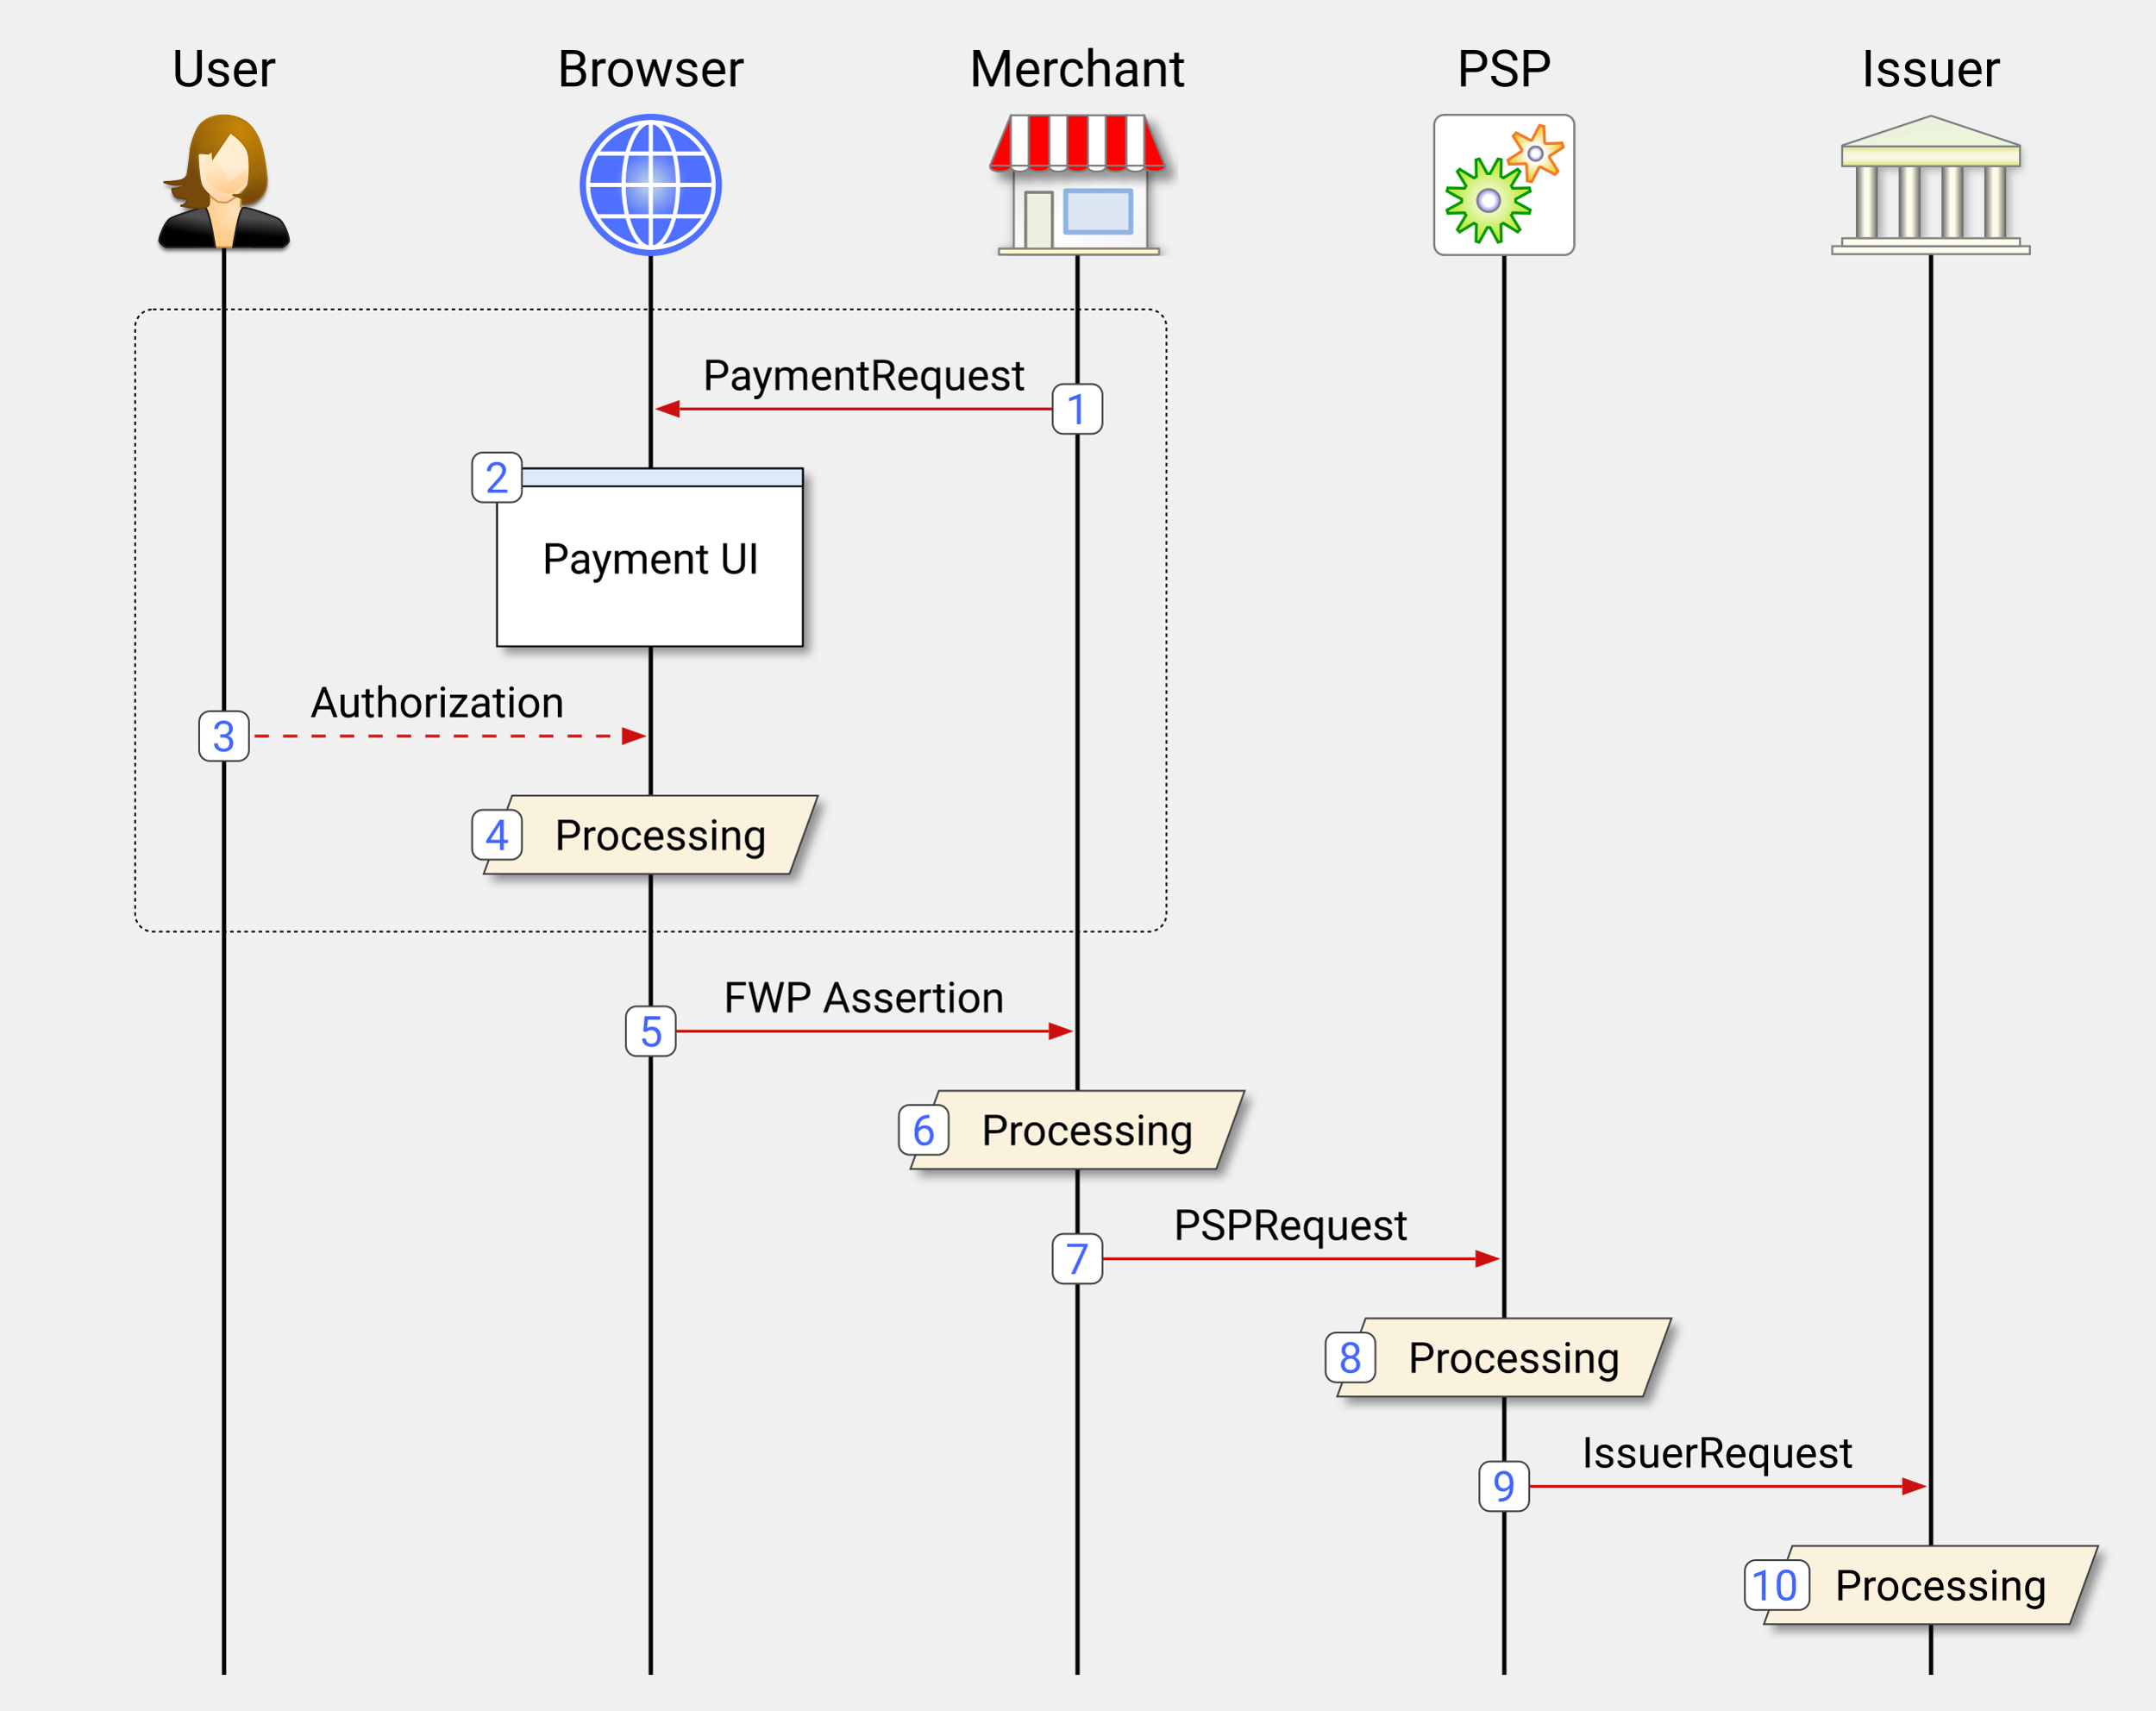
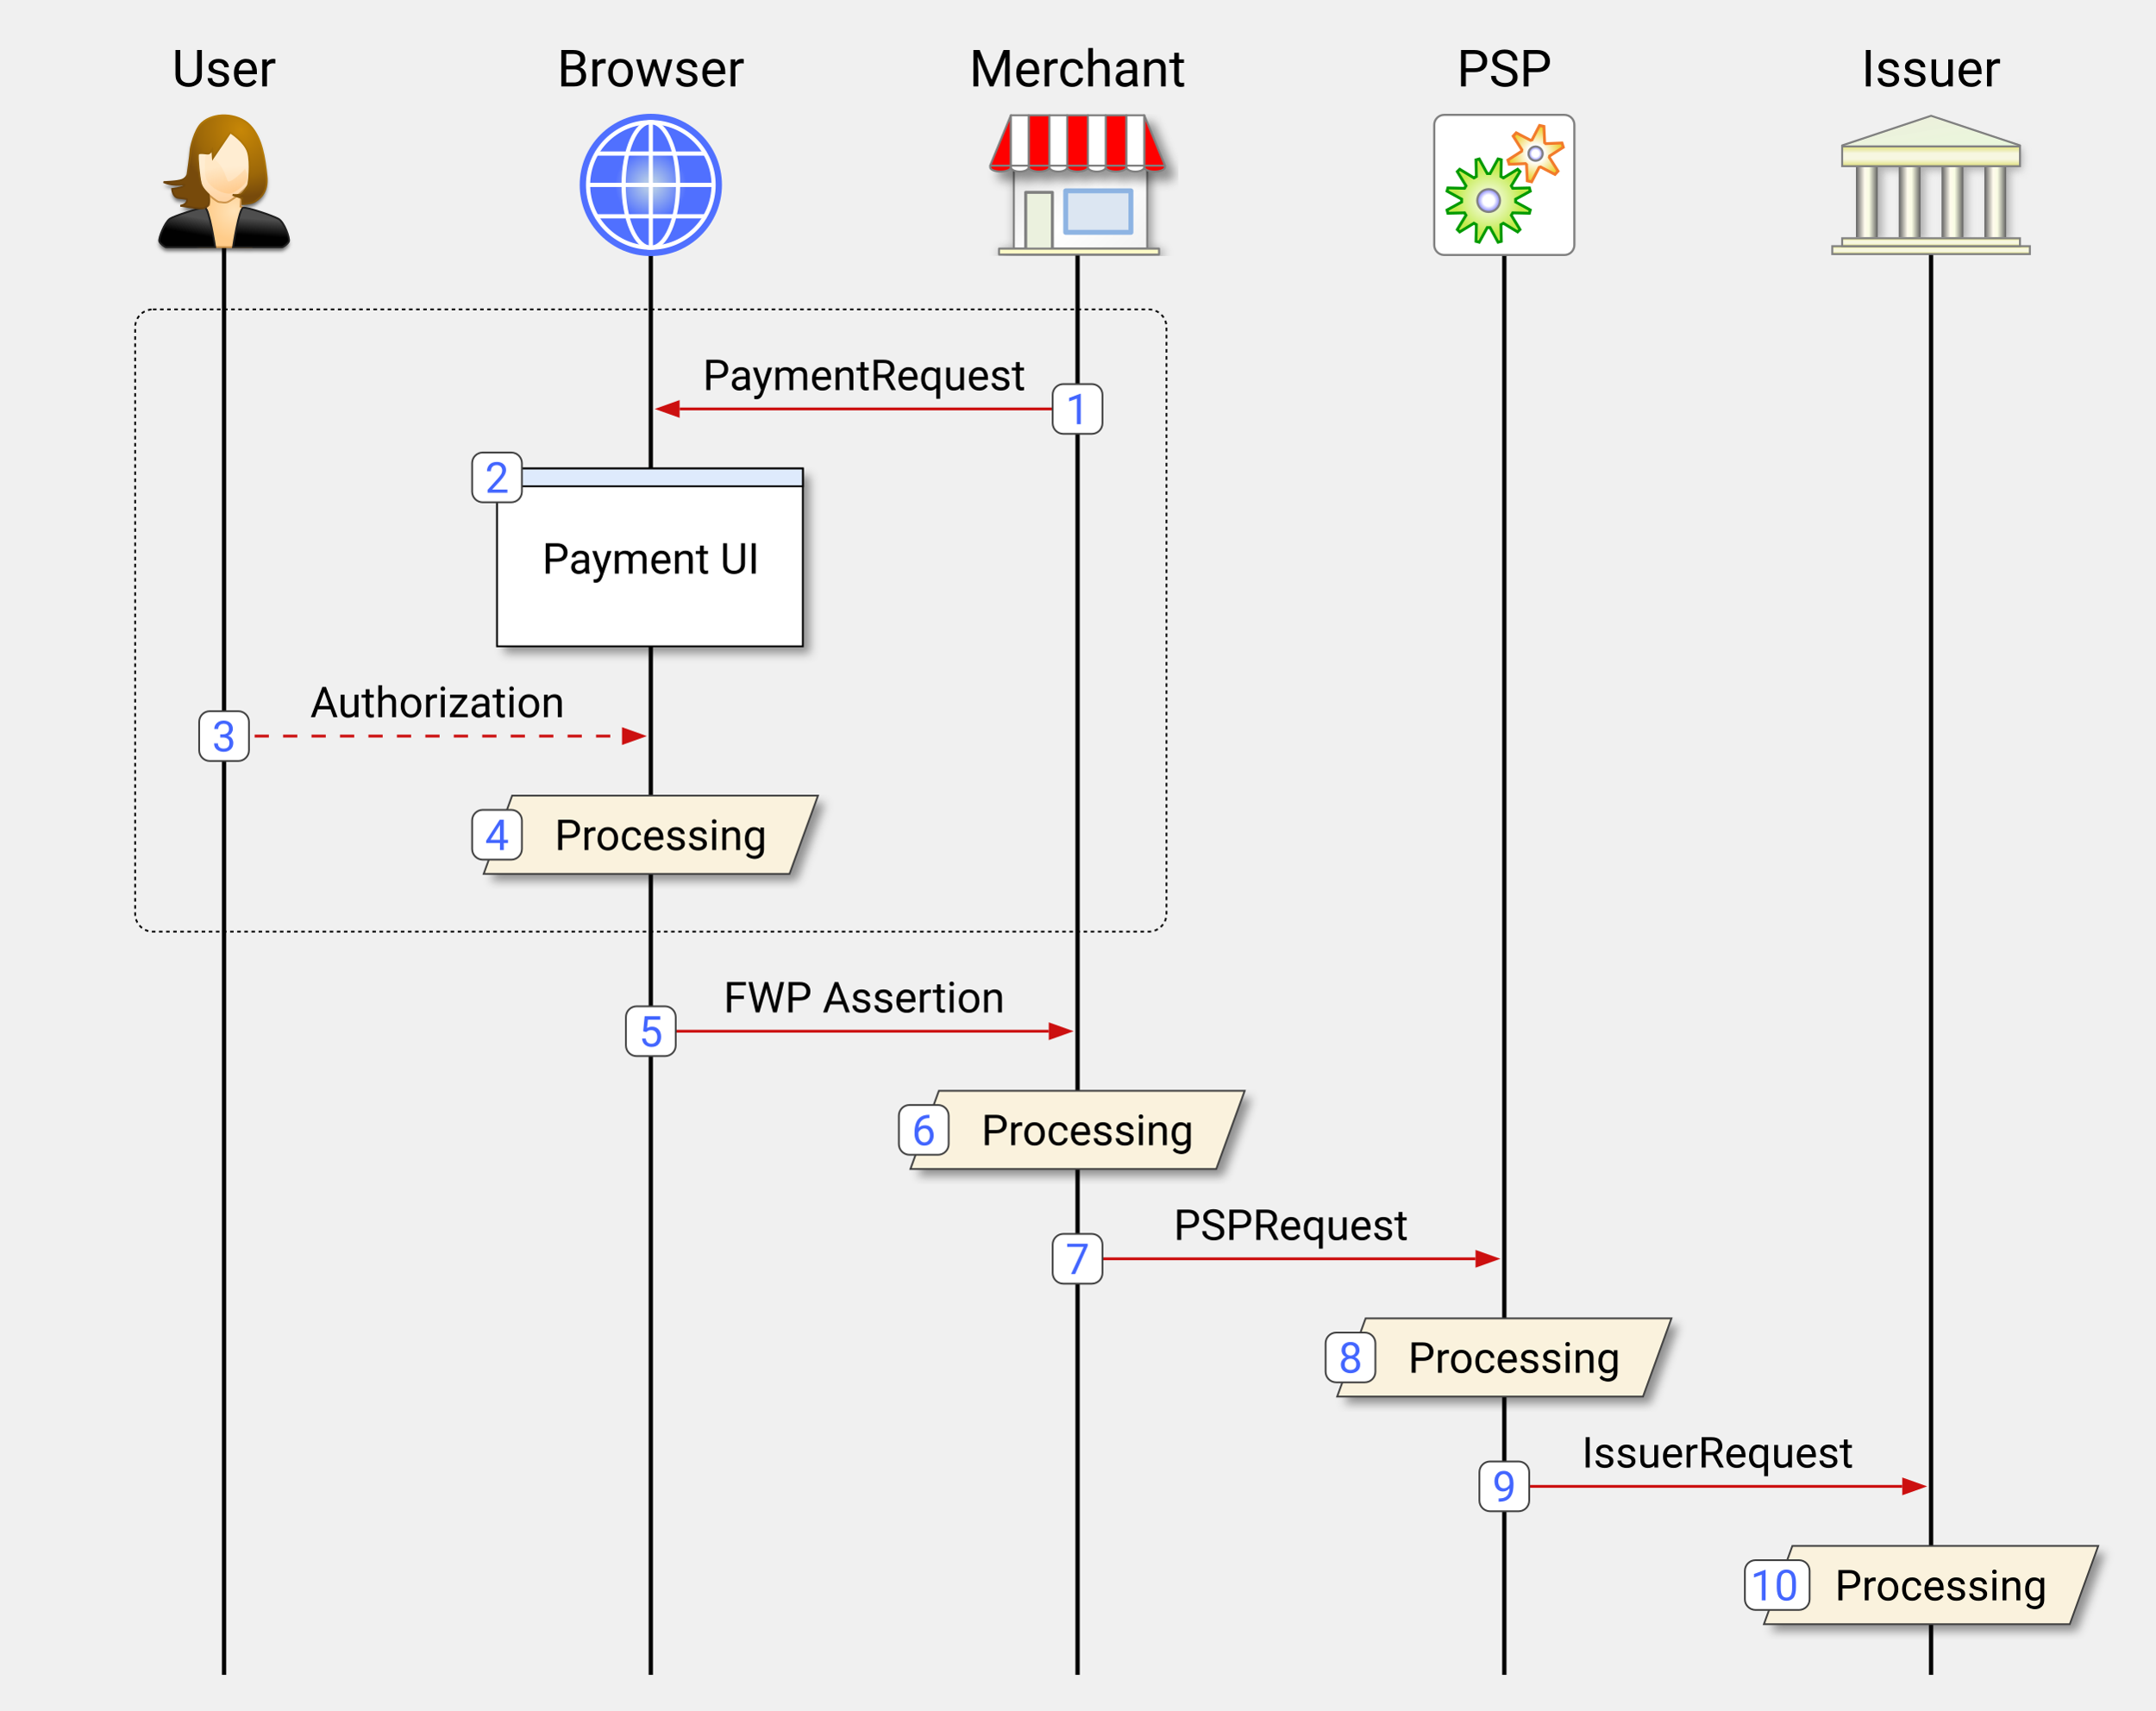
<svg xmlns="http://www.w3.org/2000/svg" viewBox="0 0 606 481">
  <defs>
    <filter id="dropShaddow">
      <feGaussianBlur stdDeviation="1.3" />
    </filter>
    <marker id="arrowHead" markerWidth="7" markerHeight="5" refX="0" refY="2.5" orient="auto" markerUnits="userSpaceOnUse">
      <polygon points="0 0, 7 2.5, 0 5" fill="#cc1010" />
    </marker>
    <marker id="arrowReturnHead" markerWidth="7" markerHeight="5" refX="0" refY="2.5" orient="auto" markerUnits="userSpaceOnUse">
      <polygon points="0 0, 7 2.5, 0 5" fill="#009000" />
    </marker>
  </defs>
  <line x1="63" y1="67" x2="63" y2="471" stroke-width="1.2" stroke="black" />
  <line x1="183" y1="67" x2="183" y2="471" stroke-width="1.2" stroke="black" />
  <line x1="303" y1="67" x2="303" y2="471" stroke-width="1.2" stroke="black" />
  <line x1="423" y1="67" x2="423" y2="471" stroke-width="1.2" stroke="black" />
  <line x1="543" y1="67" x2="543" y2="471" stroke-width="1.2" stroke="black" />
  <svg x="43" y="32.0" width="40" height="40.0" viewBox="0 0 128 128" version="1.1" id="svg3129">
    <defs id="defs3131">
      <linearGradient id="e">
        <stop stop-color="#010101" offset="0" id="stop3134" />
        <stop stop-color="#4e4e4e" offset="1" id="stop3136" />
      </linearGradient>
      <linearGradient id="a">
        <stop stop-color="#868aa8" stop-opacity=".686" offset="0" id="stop3139" />
        <stop stop-color="#a0a4bb" stop-opacity=".561" offset="1" id="stop3141" />
      </linearGradient>
      <linearGradient id="b">
        <stop stop-color="#ffe2ba" stop-opacity=".547" offset="0" id="stop3144" />
        <stop stop-color="#ffc684" offset="1" id="stop3146" />
      </linearGradient>
      <linearGradient id="c">
        <stop stop-color="#ffedd2" offset="0" id="stop3149" />
        <stop stop-color="#ffd5a5" offset="1" id="stop3151" />
      </linearGradient>
      <linearGradient id="d">
        <stop stop-color="#b3b3b3" offset="0" id="stop3154" />
        <stop stop-color="#ce964d" offset="1" id="stop3156" />
      </linearGradient>
      <filter id="f">
        <feGaussianBlur stdDeviation="0.314" id="feGaussianBlur3159" />
      </filter>
      <linearGradient id="y" y2="56.036" href="#c" gradientUnits="userSpaceOnUse" x2="4.821" gradientTransform="translate(41.286,2.5714)" y1="38.893" x1="3.571" />
      <linearGradient id="x" y2="58.036" href="#d" gradientUnits="userSpaceOnUse" x2="8.234" gradientTransform="translate(41.286,2.5714)" y1="34.993" x1="9.681" />
      <linearGradient id="w" y2="55.411" href="#b" gradientUnits="userSpaceOnUse" x2="6.161" gradientTransform="translate(41.286,2.5714)" y1="38.536" x1="1.786" />
      <radialGradient id="j" gradientUnits="userSpaceOnUse" cy="20.53" cx="3.489" gradientTransform="matrix(1,0,0,0.73258,61.286,8.1921)" r="19.097">
        <stop stop-color="#be984f" offset="0" id="stop3165" />
        <stop stop-color="#754c0a" offset="1" id="stop3167" />
      </radialGradient>
      <linearGradient id="v" y2="29.25" gradientUnits="userSpaceOnUse" x2="-7.321" gradientTransform="translate(61.286,2.5714)" y1="7.286" x1="-6.786">
        <stop stop-color="#b47a06" offset="0" id="stop3170" />
        <stop stop-color="#6a410c" offset="1" id="stop3172" />
      </linearGradient>
      <radialGradient id="i" gradientUnits="userSpaceOnUse" cy="26.852" cx="12.304" gradientTransform="matrix(-1.3742,-1.1543,1.6293,-1.9396,7.0338,90.784)" r="4.873">
        <stop stop-color="#b37a07" offset="0" id="stop3175" />
        <stop stop-color="#7c4f0b" offset="1" id="stop3177" />
      </radialGradient>
      <linearGradient id="u" y2="38.714" gradientUnits="userSpaceOnUse" x2="10.893" gradientTransform="translate(21.286,2.5714)" y1="16.214" x1="10">
        <stop stop-color="#af7606" offset="0" id="stop3180" />
        <stop stop-color="#6a410b" stop-opacity=".969" offset="1" id="stop3182" />
      </linearGradient>
      <linearGradient id="t" y2="100.86" gradientUnits="userSpaceOnUse" x2="15" gradientTransform="translate(81.286,2.5714)" y1="79.429" x1="-52.143">
        <stop stop-color="#a0a3bb" stop-opacity=".957" offset="0" id="stop3185" />
        <stop stop-color="#d0d1e2" offset="1" id="stop3187" />
      </linearGradient>
      <linearGradient id="s" y2="56.929" href="#a" gradientUnits="userSpaceOnUse" x2="-58.571" gradientTransform="translate(81.286,2.5714)" y1="101.57" x1="-16.25" />
      <linearGradient id="r" y2="90.5" gradientUnits="userSpaceOnUse" x2="-21.071" gradientTransform="translate(81.286,2.5714)" y1="72.464" x1="-58.214">
        <stop stop-color="#79819d" stop-opacity=".829" offset="0" id="stop3191" />
        <stop stop-color="#e2e2ed" stop-opacity=".424" offset="1" id="stop3193" />
      </linearGradient>
      <radialGradient id="h" gradientUnits="userSpaceOnUse" cy="93.388" cx="150.89" gradientTransform="matrix(-0.662,0.80825,-0.80978,-0.65231,267.69,34.405)" r="14.984">
        <stop stop-color="#ffe3b8" offset="0" id="stop3196" />
        <stop stop-color="#ffcc8a" offset="1" id="stop3198" />
      </radialGradient>
      <linearGradient id="q" y2="56.036" href="#c" gradientUnits="userSpaceOnUse" x2="4.821" gradientTransform="translate(81.286,32.571)" y1="38.893" x1="3.571" />
      <linearGradient id="p" y2="55.179" href="#d" gradientUnits="userSpaceOnUse" x2="7.699" gradientTransform="translate(81.286,32.571)" y1="34.993" x1="9.681" />
      <linearGradient id="o" y2="55.411" href="#b" gradientUnits="userSpaceOnUse" x2="6.161" gradientTransform="translate(83.286,32.571)" y1="38.536" x1="1.786" />
      <linearGradient id="n" y2="96.117" href="#e" gradientUnits="userSpaceOnUse" x2="69.827" gradientTransform="translate(1.2857,2.5714)" y1="105.18" x1="68.16" />
      <radialGradient id="g" gradientUnits="userSpaceOnUse" cy="41.346" cx="141.71" gradientTransform="matrix(-1.0275,0.58941,-0.64296,-1.1208,268.12,14.284)" r="28.364">
        <stop stop-color="#b37906" offset="0" id="stop3205" style="stop-color:#c78707;stop-opacity:1;" />
        <stop stop-color="#976408" offset="0.683" id="stop3207" style="stop-color:#9c6708;stop-opacity:1;" />
        <stop stop-color="#74490b" offset="1" id="stop3209" style="stop-color:#774a0b;stop-opacity:1;" />
      </radialGradient>
      <linearGradient id="m" y2="82.286" gradientUnits="userSpaceOnUse" x2="122.14" gradientTransform="translate(-58.714,2.5714)" y1="45.5" x1="144.11">
        <stop stop-color="#b77c06" offset="0" id="stop3212" />
        <stop stop-color="#69410c" offset="1" id="stop3214" />
      </linearGradient>
      <linearGradient id="l" y2="97.188" href="#e" gradientUnits="userSpaceOnUse" x2="66.077" gradientTransform="matrix(-1,0,0,1,172.39,2.5714)" y1="106.26" x1="66.731" />
      <linearGradient id="k" y2="56.929" href="#a" gradientUnits="userSpaceOnUse" x2="-58.571" gradientTransform="translate(380,2)" y1="101.57" x1="-16.25" />
      <filter id="z">
        <feGaussianBlur stdDeviation="1.055" id="feGaussianBlur3219" />
      </filter>
      <linearGradient href="#c" id="linearGradient3279" gradientUnits="userSpaceOnUse" gradientTransform="matrix(1.656798,0,0,1.656798,54.82269,-16.61489)" x1="3.571" y1="38.893" x2="4.821" y2="56.036" />
      <linearGradient href="#d" id="linearGradient3281" gradientUnits="userSpaceOnUse" gradientTransform="matrix(1.656798,0,0,1.656798,54.82269,-16.61489)" x1="9.681" y1="34.993" x2="7.699" y2="55.179" />
      <radialGradient href="#h" id="radialGradient3284" gradientUnits="userSpaceOnUse" gradientTransform="matrix(-1.0968,1.339107,-1.341642,-1.080746,363.6564,-13.57632)" cx="150.89" cy="93.388" r="14.984" />
      <linearGradient href="#b" id="linearGradient3309" gradientUnits="userSpaceOnUse" gradientTransform="translate(83.286,32.571)" x1="1.786" y1="38.536" x2="6.161" y2="55.411" />
      <linearGradient href="#e" id="linearGradient3312" gradientUnits="userSpaceOnUse" gradientTransform="matrix(-1.656798,0,0,1.656798,205.7636,-66.31816)" x1="66.731" y1="106.26" x2="66.077" y2="97.188" />
      <radialGradient href="#g" id="radialGradient3315" gradientUnits="userSpaceOnUse" gradientTransform="matrix(-1.70236,0.9765331,-1.065255,-1.856939,364.3688,-46.91275)" cx="141.71" cy="41.346" r="28.364" />
      <linearGradient href="#m" id="linearGradient3317" gradientUnits="userSpaceOnUse" gradientTransform="matrix(1.656798,0,0,1.656798,-177.129,-66.31816)" x1="144.11" y1="45.5" x2="122.14" y2="82.286" />
      <linearGradient href="#e" id="linearGradient3320" gradientUnits="userSpaceOnUse" gradientTransform="matrix(1.656798,0,0,1.656798,-77.72162,-66.31816)" x1="68.16" y1="105.18" x2="69.827" y2="96.117" />
    </defs>
    <g transform="matrix(1.656798,0,0,1.656798,-574.7538,-66.31816)" id="g3223" style="opacity:0.572;filter:url(#z)">
      <path d="m 395.19,79.812 -17.875,1.781 0.188,9.906 -2.25,1.562 c -0.021,-0.007 -0.041,-0.028 -0.062,-0.031 -2.33,-0.357 -19.08,5.969 -19.08,5.969 -1.282,0.566 -6.295,10.673 -5.781,12.25 0.432,1.326 3.13,3.25 3.844,3.25 0.714,0 26.531,-0.031 26.531,-0.031 0,0 1.4e-4,-0.062 0,-0.062 l 19.812,0.125 v -0.062 c 7.6,0.009 15.965,0.031 16.406,0.031 0.714,0 3.38,-1.924 3.812,-3.25 0.514,-1.577 -4.468,-11.684 -5.75,-12.25 0,0 -15.834,-5.982 -18.812,-5.969 l -1.719,-0.625 0.73,-12.595 z" id="path3227" />
      <path d="m 379.11,61.429 0.357,4.643 9.464,-13.929 c 0,0 9.643,6.071 9.821,10.714 0.179,4.643 0.179,16.964 0,17.679 -0.18,0.714 -2.68,4.464 -3.93,5.178 -1.25,0.714 -4.643,0.357 -4.643,0.357 l 5.179,1.786 0.179,3.214 c 0,0 5,-0.179 6.786,-1.429 1.786,-1.25 7.321,-4.286 6.25,-13.929 -1.08,-9.642 -3.58,-22.856 -8.94,-27.32 -5.35,-4.464 -10.89,-5.357 -13.57,-5.536 -2.679,-0.179 -8.214,-1.071 -12.679,4.286 -4.464,5.357 -6.071,13.393 -6.071,15 0,1.607 -1.607,12.679 -1.607,12.679 0,0 -0.357,1.964 -2.857,3.036 -2.5,1.071 -10.179,1.25 -10.179,1.25 2.899,1.265 5.975,1.671 9.107,1.429 0.714,-0.179 3.304,-0.446 2.054,0.625 -1.25,1.071 -6.518,1.696 -6.518,1.696 0,0 0.268,4.464 3.482,4.821 3.214,0.357 4.018,0.536 4.018,0.536 0,0 1.161,-0.179 0.446,1.607 -0.714,1.786 -3.482,2.143 -3.482,2.143 0,0 11.607,1.964 12.857,1.25 1.25,-0.714 1.872,-0.78 2.321,-1.607 0.911,-1.674 0.179,-5.714 0.179,-5.714 0,0 -3.571,-3.214 -4.286,-5.893 -0.714,-2.679 -1.964,-14.821 -1.429,-16.071 0.536,-1.25 5.179,0 5.893,-0.357 0.72,-0.359 1.79,-2.144 1.79,-2.144 z" id="path3231" />
    </g>
    <path style="fill:url(#radialGradient3284);stroke:#ce954d;stroke-width:1.65px" id="path3257" d="m 50.382,65.547 0.296,16.433 -9.765,6.749 0.888,31.105 47.048,0.293 -2.071,-33.746 -7.989,-2.935 1.19,-20.844 z" />
    <path style="fill:url(#linearGradient3279);stroke:url(#linearGradient3281);stroke-width:1.657px" id="path3259" d="m 39.178,45.248 c 0,0 3.081,16.125 5.021,20.501 1.884,4.25 13.18,13.598 15.272,13.598 2.092,0 5.217,1.195 8.083,-0.087 4.856,-2.171 15.63,-11.372 17.231,-13.93 3.546,-5.668 2.798,-30.84 2.798,-30.84 L 69.58,10.821 40.011,28.093 z" />
    <path style="fill:url(#linearGradient3309);filter:url(#f)" id="path3261" d="m 98.107,80.571 c -2.722,3.171 -6.603,5.214 -8.036,5.357 -3.571,0.357 -10.488,-2.801 -12.679,-7.321 -1.871,-3.86 -0.536,-15.179 -0.536,-15.179 0,0 4.525,2.521 7.758,6.86 2.589,3.475 3.966,8.949 4.385,9.033 2.232,0.446 8.839,-6.071 9.018,-6.786 0.179,-0.714 3.053,4.58 0.09,8.036 z" transform="matrix(1.656798,0,0,1.656798,-79.85176,-70.57845)" />
    <path d="m 56.006,120.02 c 0,0 -5.325,-34.91 -9.172,-35.504 -3.846,-0.592 -28.315,7.645 -31.589,9.904 -4.734,3.266 -10.388,17.661 -9.536,20.274 0.716,2.197 5.152,5.376 6.336,5.376 1.185,0 43.961,-0.05 43.961,-0.05 z" id="path3265" style="fill:url(#linearGradient3320);stroke:#1f1f1f;stroke-width:1.657px" />
    <path d="M 53.343,32.143 53.935,39.835 69.615,16.758 c 0,0 13.105,8.146 15.958,17.961 2.8,9.63 0.61,27.897 0.314,29.08 -0.296,1.183 -4.438,7.396 -6.509,8.58 -2.071,1.183 -7.692,0.592 -7.692,0.592 l 8.58,2.959 0.296,5.325 c 0,0 8.284,-0.296 11.243,-2.367 C 94.763,76.817 103.935,71.787 102.159,55.81 100.384,39.834 98.183,22.163 87.367,10.545 81.851,4.621 72.972,1.622 64.882,1.374 57.494,1.147 49.254,3.403 43.876,8.474 37.374,14.605 33.817,30.664 33.817,33.326 c 0,2.663 -2.663,21.007 -2.663,21.007 0,0 -0.592,3.254 -4.734,5.03 -4.142,1.775 -16.865,2.071 -16.865,2.071 4.803,2.096 9.9,2.768 15.089,2.367 1.183,-0.296 5.473,-0.74 3.402,1.035 -2.071,1.775 -10.799,2.811 -10.799,2.811 0,0 0.444,7.396 5.769,7.988 5.325,0.592 6.657,0.888 6.657,0.888 0,0 1.923,-0.296 0.74,2.663 -1.183,2.959 -5.769,3.55 -5.769,3.55 0,0 19.23,3.254 21.301,2.071 2.071,-1.183 3.101,-1.293 3.846,-2.663 1.509,-2.773 0.296,-9.467 0.296,-9.467 0,0 -5.917,-5.325 -7.101,-9.763 -1.183,-4.438 -3.254,-24.555 -2.367,-26.626 0.888,-2.071 8.58,0 9.763,-0.592 1.185,-0.593 2.961,-3.552 2.961,-3.552 z" id="path3267" style="fill:url(#radialGradient3315);stroke:url(#linearGradient3317);stroke-width:1.657px" />
    <path d="m 72.042,120.02 c 0,0 5.325,-34.91 9.172,-35.504 3.846,-0.592 26,6.891 31.589,9.904 5.588,3.013 10.388,17.661 9.536,20.274 -0.716,2.197 -5.152,5.376 -6.336,5.376 -1.176,0 -43.957,-0.05 -43.957,-0.05 z" id="path3269" style="fill:url(#linearGradient3312);stroke:#1f1f1f;stroke-width:1.657px" />
  </svg>
  <text x="63" y="24.3" fill="black" font-family="Roboto,sans-serif" font-size="14.4" text-anchor="middle">User</text>
  <svg x="163" y="32.0" width="40" height="40.0" viewBox="0 0 68 68">
    <defs>
      <radialGradient id="browserWorld">
        <stop offset="0.09" stop-color="#afc6e9" />
        <stop offset="0.5" stop-color="#5070ff" />
      </radialGradient>
    </defs>
    <circle cx="34" cy="34" r="34" fill="url(#browserWorld)" />
    <g fill="none" stroke="white" stroke-width="2">
      <circle cx="34" cy="34" r="30" />
      <ellipse cx="34" cy="34" rx="13" ry="30" />
      <line x1="34" y1="4" x2="34" y2="64" />
      <line x1="4" y1="34" x2="64" y2="34" />
      <line x1="7.5" y1="19" x2="60.5" y2="19" />
      <line x1="7.5" y1="49" x2="60.5" y2="49" />
    </g>
  </svg>
  <text x="183" y="24.3" fill="black" font-family="Roboto,sans-serif" font-size="14.4" text-anchor="middle">Browser</text>
  <svg x="274.667" y="32.0" width="56.667" height="40.0" viewBox="0 0 68 48" version="1.1">
    <defs>
      <filter id="fx0" x="-128" y="-72" width="1536" height="864" filterUnits="userSpaceOnUse" primitiveUnits="userSpaceOnUse">
        <feComponentTransfer color-interpolation-filters="sRGB" id="feComponentTransfer10">
          <feFuncR type="discrete" tableValues="0 0" id="feFuncR2" />
          <feFuncG type="discrete" tableValues="0 0" id="feFuncG4" />
          <feFuncB type="discrete" tableValues="0 0" id="feFuncB6" />
          <feFuncA type="linear" slope="0.4" intercept="0" id="feFuncA8" />
        </feComponentTransfer>
        <feGaussianBlur stdDeviation="1.778 1.778" id="feGaussianBlur12" />
      </filter>
      <filter id="fx1" x="-128" y="-72" width="1536" height="864" filterUnits="userSpaceOnUse" primitiveUnits="userSpaceOnUse">
        <feComponentTransfer color-interpolation-filters="sRGB" id="feComponentTransfer23">
          <feFuncR type="discrete" tableValues="0 0" id="feFuncR15" />
          <feFuncG type="discrete" tableValues="0 0" id="feFuncG17" />
          <feFuncB type="discrete" tableValues="0 0" id="feFuncB19" />
          <feFuncA type="linear" slope="0.4" intercept="0" id="feFuncA21" />
        </feComponentTransfer>
        <feGaussianBlur stdDeviation="1.778 1.778" id="feGaussianBlur25" />
      </filter>
      <clipPath id="clip2">
        <rect x="0" y="0" width="1280" height="720" />
      </clipPath>
      <clipPath id="clip3">
        <rect x="-2" y="-2" width="73" height="46" />
      </clipPath>
      <clipPath id="clip4">
        <rect x="0" y="0" width="69" height="44" />
      </clipPath>
      <linearGradient x1="291" y1="69" x2="327" y2="105" gradientUnits="userSpaceOnUse" spreadMethod="reflect" id="fill5" gradientTransform="translate(-274,-55)">
        <stop offset="0" stop-color="#E6E6E6" id="stop37" />
        <stop offset="0.006" stop-color="#E6E6E6" id="stop39" />
        <stop offset="0.49" stop-color="#FFFFFF" id="stop41" />
        <stop offset="1" stop-color="#F2F2F2" id="stop43" />
      </linearGradient>
      <clipPath id="clip6">
        <rect x="-2" y="-2" width="77" height="38" />
      </clipPath>
      <clipPath id="clip7">
        <rect x="0" y="0" width="74" height="34" />
      </clipPath>
    </defs>
    <g clip-path="url(#clip3)" filter="url(#fx0)" transform="translate(1,12)">
      <g clip-path="url(#clip4)">
        <rect x="12.329" y="7.328" width="45" height="27" stroke="#7f7f7f" stroke-linejoin="round" stroke-miterlimit="10" fill="#ff0000" />
        <rect x="16.329" y="15.329" width="9" height="20" stroke="#7f7f7f" stroke-linejoin="round" stroke-miterlimit="10" fill="#ebf1de" />
        <rect x="0" y="0" width="14" height="22" stroke="#8eb4e3" stroke-width="2" stroke-linejoin="round" stroke-miterlimit="10" fill="#dce6f2" transform="matrix(0,-1,-1,0,51.8284,28.8284)" />
        <path d="m 25.328,25.328 1e-4,1e-4" stroke="#4a7ebb" stroke-linejoin="round" stroke-miterlimit="10" fill="none" fill-rule="evenodd" />
        <rect x="7.328" y="34.328" width="54" height="2" stroke="#7f7f7f" stroke-linejoin="round" stroke-miterlimit="10" fill="#fdfac7" />
      </g>
    </g>
    <rect x="12.5" y="18.5" width="45" height="27" stroke="#7f7f7f" stroke-width="0.667" stroke-linejoin="round" stroke-miterlimit="10" fill="url(#fill5)" style="fill:url(#fill5)" />
    <rect x="16.5" y="26.5" width="9" height="20" stroke="#7f7f7f" stroke-linejoin="round" stroke-miterlimit="10" fill="#ebf1de" />
    <rect x="-40" y="-52" width="14" height="22" stroke="#8eb4e3" stroke-width="1.667" stroke-linejoin="round" stroke-miterlimit="10" fill="#dce6f2" transform="matrix(0,-1,-1,0,0,0)" />
    <path d="m 25.5,36.5 v 10e-5" stroke="#4a7ebb" stroke-linejoin="round" stroke-miterlimit="10" fill="none" fill-rule="evenodd" />
    <g clip-path="url(#clip6)" filter="url(#fx1)" transform="translate(0,-4)">
      <g clip-path="url(#clip7)">
        <path d="m 7.328,24.828 c 0,-0.829 1.567,-1.5 3.5,-1.5 1.933,0 3.5,0.671 3.5,1.5 0,0.828 -1.567,1.5 -3.5,1.5 -1.933,0 -3.5,-0.672 -3.5,-1.5 z" stroke="#7f7f7f" stroke-linejoin="round" stroke-miterlimit="10" fill="#ff0000" fill-rule="evenodd" />
        <path d="m 20.328,24.828 c 0,-0.829 1.567,-1.5 3.5,-1.5 1.933,0 3.5,0.671 3.5,1.5 0,0.828 -1.567,1.5 -3.5,1.5 -1.933,0 -3.5,-0.672 -3.5,-1.5 z" stroke="#7f7f7f" stroke-linejoin="round" stroke-miterlimit="10" fill="#ff0000" fill-rule="evenodd" />
        <path d="m 33.328,24.828 c 0,-0.829 1.567,-1.5 3.5,-1.5 1.933,0 3.5,0.671 3.5,1.5 0,0.828 -1.567,1.5 -3.5,1.5 -1.933,0 -3.5,-0.672 -3.5,-1.5 z" stroke="#7f7f7f" stroke-linejoin="round" stroke-miterlimit="10" fill="#ff0000" fill-rule="evenodd" />
        <path d="m 46.328,24.828 c 0,-0.829 1.567,-1.5 3.5,-1.5 1.933,0 3.5,0.671 3.5,1.5 0,0.828 -1.567,1.5 -3.5,1.5 -1.933,0 -3.5,-0.672 -3.5,-1.5 z" stroke="#7f7f7f" stroke-linejoin="round" stroke-miterlimit="10" fill="#ff0000" fill-rule="evenodd" />
        <path d="m 59.328,24.828 c 0,-0.829 1.567,-1.5 3.5,-1.5 1.933,0 3.5,0.671 3.5,1.5 0,0.828 -1.567,1.5 -3.5,1.5 -1.933,0 -3.5,-0.672 -3.5,-1.5 z" stroke="#7f7f7f" stroke-linejoin="round" stroke-miterlimit="10" fill="#ff0000" fill-rule="evenodd" />
        <path d="m 14.329,24.828 c 0,-0.829 1.343,-1.5 3,-1.5 1.657,0 3,0.671 3,1.5 0,0.828 -1.343,1.5 -3,1.5 -1.657,0 -3,-0.672 -3,-1.5 z" stroke="#7f7f7f" stroke-linejoin="round" stroke-miterlimit="10" fill="#ffffff" fill-rule="evenodd" />
        <path d="m 27.328,24.828 c 0,-0.829 1.343,-1.5 3,-1.5 1.657,0 3,0.671 3,1.5 0,0.828 -1.343,1.5 -3,1.5 -1.657,0 -3,-0.672 -3,-1.5 z" stroke="#7f7f7f" stroke-linejoin="round" stroke-miterlimit="10" fill="#ffffff" fill-rule="evenodd" />
        <path d="m 40.328,24.828 c 0,-0.829 1.343,-1.5 3,-1.5 1.657,0 3,0.671 3,1.5 0,0.828 -1.343,1.5 -3,1.5 -1.657,0 -3,-0.672 -3,-1.5 z" stroke="#7f7f7f" stroke-linejoin="round" stroke-miterlimit="10" fill="#ffffff" fill-rule="evenodd" />
        <path d="m 53.328,24.828 c 0,-0.829 1.343,-1.5 3,-1.5 1.657,0 3,0.671 3,1.5 0,0.828 -1.343,1.5 -3,1.5 -1.657,0 -3,-0.672 -3,-1.5 z" stroke="#7f7f7f" stroke-linejoin="round" stroke-miterlimit="10" fill="#ffffff" fill-rule="evenodd" />
        <path d="M 0,17 V 0 l 7,17 z" stroke="#7f7f7f" stroke-linejoin="round" stroke-miterlimit="10" fill="#ff0000" fill-rule="evenodd" transform="matrix(-1,0,0,1,14.3285,7.32848)" />
        <rect x="20.329" y="7.328" width="7" height="17" stroke="#7f7f7f" stroke-linejoin="round" stroke-miterlimit="10" fill="#ff0000" />
        <rect x="33.328" y="7.328" width="7" height="17" stroke="#7f7f7f" stroke-linejoin="round" stroke-miterlimit="10" fill="#ff0000" />
        <rect x="46.328" y="7.328" width="7" height="17" stroke="#7f7f7f" stroke-linejoin="round" stroke-miterlimit="10" fill="#ff0000" />
        <path d="M 59.328,24.328 V 7.328 l 7,17 z" stroke="#7f7f7f" stroke-linejoin="round" stroke-miterlimit="10" fill="#ff0000" fill-rule="evenodd" />
        <rect x="14.329" y="7.328" width="6" height="17" stroke="#7f7f7f" stroke-linejoin="round" stroke-miterlimit="10" fill="#ffffff" />
        <rect x="27.329" y="7.328" width="6" height="17" stroke="#7f7f7f" stroke-linejoin="round" stroke-miterlimit="10" fill="#ffffff" />
        <rect x="40.328" y="7.328" width="6" height="17" stroke="#7f7f7f" stroke-linejoin="round" stroke-miterlimit="10" fill="#ffffff" />
        <rect x="53.328" y="7.328" width="6" height="17" stroke="#7f7f7f" stroke-linejoin="round" stroke-miterlimit="10" fill="#ffffff" />
      </g>
    </g>
    <path d="m 4.5,18 c 0,-0.829 1.567,-1.5 3.5,-1.5 1.933,0 3.5,0.671 3.5,1.5 0,0.828 -1.567,1.5 -3.5,1.5 -1.933,0 -3.5,-0.672 -3.5,-1.5 z" stroke="#7f7f7f" stroke-width="0.667" stroke-linejoin="round" stroke-miterlimit="10" fill="#ff0000" fill-rule="evenodd" />
    <path d="m 17.5,18 c 0,-0.829 1.567,-1.5 3.5,-1.5 1.933,0 3.5,0.671 3.5,1.5 0,0.828 -1.567,1.5 -3.5,1.5 -1.933,0 -3.5,-0.672 -3.5,-1.5 z" stroke="#7f7f7f" stroke-width="0.667" stroke-linejoin="round" stroke-miterlimit="10" fill="#ff0000" fill-rule="evenodd" />
    <path d="m 30.5,18 c 0,-0.829 1.567,-1.5 3.5,-1.5 1.933,0 3.5,0.671 3.5,1.5 0,0.828 -1.567,1.5 -3.5,1.5 -1.933,0 -3.5,-0.672 -3.5,-1.5 z" stroke="#7f7f7f" stroke-width="0.667" stroke-linejoin="round" stroke-miterlimit="10" fill="#ff0000" fill-rule="evenodd" />
    <path d="m 43.5,18 c 0,-0.829 1.567,-1.5 3.5,-1.5 1.933,0 3.5,0.671 3.5,1.5 0,0.828 -1.567,1.5 -3.5,1.5 -1.933,0 -3.5,-0.672 -3.5,-1.5 z" stroke="#7f7f7f" stroke-width="0.667" stroke-linejoin="round" stroke-miterlimit="10" fill="#ff0000" fill-rule="evenodd" />
    <path d="m 56.5,18 c 0,-0.829 1.567,-1.5 3.5,-1.5 1.933,0 3.5,0.671 3.5,1.5 0,0.828 -1.567,1.5 -3.5,1.5 -1.933,0 -3.5,-0.672 -3.5,-1.5 z" stroke="#7f7f7f" stroke-width="0.667" stroke-linejoin="round" stroke-miterlimit="10" fill="#ff0000" fill-rule="evenodd" />
    <path d="m 11.5,18 c 0,-0.829 1.343,-1.5 3,-1.5 1.657,0 3,0.671 3,1.5 0,0.828 -1.343,1.5 -3,1.5 -1.657,0 -3,-0.672 -3,-1.5 z" stroke="#7f7f7f" stroke-width="0.667" stroke-linejoin="round" stroke-miterlimit="10" fill="#ffffff" fill-rule="evenodd" />
    <path d="m 24.5,18 c 0,-0.829 1.343,-1.5 3,-1.5 1.657,0 3,0.671 3,1.5 0,0.828 -1.343,1.5 -3,1.5 -1.657,0 -3,-0.672 -3,-1.5 z" stroke="#7f7f7f" stroke-width="0.667" stroke-linejoin="round" stroke-miterlimit="10" fill="#ffffff" fill-rule="evenodd" />
    <path d="m 37.5,18 c 0,-0.829 1.343,-1.5 3,-1.5 1.657,0 3,0.671 3,1.5 0,0.828 -1.343,1.5 -3,1.5 -1.657,0 -3,-0.672 -3,-1.5 z" stroke="#7f7f7f" stroke-width="0.667" stroke-linejoin="round" stroke-miterlimit="10" fill="#ffffff" fill-rule="evenodd" />
    <path d="m 50.5,18 c 0,-0.829 1.343,-1.5 3,-1.5 1.657,0 3,0.671 3,1.5 0,0.828 -1.343,1.5 -3,1.5 -1.657,0 -3,-0.672 -3,-1.5 z" stroke="#7f7f7f" stroke-width="0.667" stroke-linejoin="round" stroke-miterlimit="10" fill="#ffffff" fill-rule="evenodd" />
    <path d="m 11.5,17.5 v -17 l -7,17 z" stroke="#7f7f7f" stroke-width="0.667" stroke-linejoin="round" stroke-miterlimit="10" fill="#ff0000" fill-rule="evenodd" />
    <rect x="17.5" y="0.5" width="7" height="17" stroke="#7f7f7f" stroke-width="0.667" stroke-linejoin="round" stroke-miterlimit="10" fill="#ff0000" />
    <rect x="30.5" y="0.5" width="7" height="17" stroke="#7f7f7f" stroke-width="0.667" stroke-linejoin="round" stroke-miterlimit="10" fill="#ff0000" />
    <rect x="43.5" y="0.5" width="7" height="17" stroke="#7f7f7f" stroke-width="0.667" stroke-linejoin="round" stroke-miterlimit="10" fill="#ff0000" />
    <path d="m 56.5,17.5 v -17 l 7,17 z" stroke="#7f7f7f" stroke-width="0.667" stroke-linejoin="round" stroke-miterlimit="10" fill="#ff0000" fill-rule="evenodd" />
    <rect x="11.5" y="0.5" width="6" height="17" stroke="#7f7f7f" stroke-width="0.667" stroke-linejoin="round" stroke-miterlimit="10" fill="#ffffff" />
    <rect x="24.5" y="0.5" width="6" height="17" stroke="#7f7f7f" stroke-width="0.667" stroke-linejoin="round" stroke-miterlimit="10" fill="#ffffff" />
    <rect x="37.5" y="0.5" width="6" height="17" stroke="#7f7f7f" stroke-width="0.667" stroke-linejoin="round" stroke-miterlimit="10" fill="#ffffff" />
    <rect x="50.5" y="0.5" width="6" height="17" stroke="#7f7f7f" stroke-width="0.667" stroke-linejoin="round" stroke-miterlimit="10" fill="#ffffff" />
    <rect x="7.5" y="45.5" width="54" height="2" stroke="#7f7f7f" stroke-width="0.667" stroke-linejoin="round" stroke-miterlimit="10" fill="#fdfac7" />
  </svg>
  <text x="303" y="24.3" fill="black" font-family="Roboto,sans-serif" font-size="14.4" text-anchor="middle">Merchant</text>
  <svg x="403" y="32.0" width="40" height="40.0" viewBox="0 0 1000 1000">
    <defs>
      <radialGradient cx="0.5" cy="0.5" id="bigGearGid" r="0.5" spreadMethod="pad">
        <stop offset="0.0" stop-color="white" />
        <stop offset="0.8" stop-color="#c4eb4e" />
      </radialGradient>
      <radialGradient cx="0.5" cy="0.5" id="smallGearGid" r="0.5" spreadMethod="pad">
        <stop offset="0.3" stop-color="white" />
        <stop offset="1.0" stop-color="#eccb1e" />
      </radialGradient>
      <radialGradient cx="0.5" cy="0.5" id="shaftGid" r="0.5" spreadMethod="pad">
        <stop offset="0.5" stop-color="white" />
        <stop offset="1.0" stop-color="#8080ff" />
      </radialGradient>
    </defs>
    <rect x="7.5" y="7.5" width="985" height="985" rx="70" fill="white" stroke="grey" stroke-width="15" />
    <path stroke="#009a00" stroke-width="20" fill="url(#bigGearGid)" d="M399.9,799.7 456.2,902.6 479,896.5 476.3,779.3 493.5,769.3 593.6,830.3 610.3,813.6 549.3,713.5 559.3,696.3 676.5,699 682.6,676.2 579.7,619.9 579.7,600.1 682.6,543.8 676.5,521 559.3,523.7 549.3,506.5 610.3,406.4 593.6,389.7 493.5,450.7 476.3,440.7 479,323.5 456.2,317.4 399.9,420.3 380.1,420.3 323.8,317.4 301,323.5 303.7,440.7 286.5,450.7 186.4,389.7 169.7,406.4 230.7,506.5 220.7,523.7 103.5,521 97.4,543.8 200.3,600.1 200.3,619.9 97.4,676.2 103.5,699 220.7,696.3 230.7,713.5 169.7,813.6 186.4,830.3 286.5,769.3 303.7,779.3 301,896.5 323.8,902.6 380.1,799.7 z" />
    <circle stroke="grey" stroke-width="15" fill="url(#shaftGid)" r="80" cx="390" cy="610" />
    <path stroke="#f27b2b" stroke-width="20" fill="url(#smallGearGid)" d="M656.4,357.2 661.5,471.3 692.2,478.1 745,376.8 755,373.7 856.4,426.3 877.6,403.1 816.4,306.7 818.6,296.5 914.9,235 905.4,205.1 791.3,209.9 783.6,202.8 778.5,88.7 747.8,81.9 695,183.2 685,186.3 583.6,133.7 562.4,156.9 623.6,253.3 621.4,263.5 525.1,325 534.6,354.9 648.7,350.1 z" />
    <circle stroke="grey" stroke-width="15" fill="url(#shaftGid)" r="50" cx="720" cy="280" />
  </svg>
  <text x="423" y="24.3" fill="black" font-family="Roboto,sans-serif" font-size="14.4" text-anchor="middle">PSP</text>
  <svg x="512.444" y="32.0" width="61.111" height="40.0" viewBox="0 0 110 72">
    <defs>
      <linearGradient id="bankPillar" x1="0" x2="1">
        <stop offset="0" stop-color="#606060" />
        <stop offset="0.4" stop-color="#fffbed" />
        <stop offset="0.6" stop-color="#f9fce3" />
        <stop offset="1" stop-color="#606060" />
      </linearGradient>
      <filter height="200%" id="bankShaddow" width="200%" x="-50%" y="-50%">
        <feGaussianBlur stdDeviation="2" />
      </filter>
-       <linearGradient id="bankTop" x1="0.5" x2="0.5" y1="0" y2="1">
+       <linearGradient id="bankFront" x1="0.5" x2="0.5" y1="0" y2="1">
        <stop offset="0" stop-color="#e0e07b" />
        <stop offset="0.35" stop-color="#f7f7e1" />
        <stop offset="0.65" stop-color="#f7f7e1" />
        <stop offset="1" stop-color="#e0e07b" />
      </linearGradient>
      <linearGradient id="bankRoof" x1="0" x2="1" y1="0" y2="1">
        <stop offset="0" stop-color="#eeefdc" />
        <stop offset="1" stop-color="#e9f7dc" stop-opacity="0.996" />
      </linearGradient>
    </defs>
    <g fill="#b0b0b0" filter="url(#bankShaddow)">
      <path d="m19.5,17.5l21.67,0l0,11l-10.67,0l0,35.5l-11,0" />
      <path d="m41,17.5l21.67,0l0,11l-10.67,0l0,35.5l-11,0" />
      <path d="m62.5,17.5l21.67,0l0,11l-10.67,0l0,35.5l-11,0" />
      <path d="m 84,17.5 h 17 v 11 H 95 V 64 H 84" />
    </g>
    <rect fill="url(#bankPillar)" height="35.5" width="11" x="17" y="27" />
    <rect fill="url(#bankPillar)" height="35.5" width="11" x="38.66" y="27" />
    <rect fill="url(#bankPillar)" height="35.5" width="11" x="60.33" y="27" />
    <rect fill="url(#bankPillar)" height="35.5" width="11" x="82" y="27" />
    <path d="m10,16l45,-15l45,15" fill="url(#bankRoof)" stroke="grey" stroke-linecap="round" />
-     <rect fill="url(#bankTop)" height="10" stroke="grey" width="90" x="10" y="16.5" />
-     <rect fill="#fffbed" height="4" stroke="grey" width="100" x="5" y="67" />
-     <rect fill="#fffbed" height="4" stroke="grey" width="90" x="10" y="63" />
+     <rect fill="url(#bankFront)" height="10" stroke="grey" width="90" x="10" y="16.5" />
+     <rect fill="url(#bankFront)" height="4" stroke="grey" width="100" x="5" y="67" />
+     <rect fill="url(#bankFront)" height="4" stroke="grey" width="90" x="10" y="63" />
  </svg>
  <text x="543" y="24.3" fill="black" font-family="Roboto,sans-serif" font-size="14.4" text-anchor="middle">Issuer</text>
  <line x1="302.4" y1="115" x2="191.1" y2="115" stroke-width="0.8" stroke="#cc1010" marker-end="url(#arrowHead)" />
  <text x="243" y="109.7" fill="black" font-family="Roboto,sans-serif" font-size="12" text-anchor="middle">PaymentRequest</text>
  <a href="#seq-1">
    <rect x="296" y="108" width="14" height="14" rx="3" fill="white" stroke="#404040" stroke-width="0.5" />
    <text x="303" y="119.3" fill="#4366ff" font-family="Roboto,sans-serif" font-size="12" text-anchor="middle">1</text>
  </a>
  <rect x="141.75" y="133.75" width="86" height="50" fill="black" opacity="0.4" filter="url(#dropShaddow)" />
  <rect x="139.75" y="131.75" width="86" height="50" fill="white" stroke-width="0.5" stroke="black" />
  <rect x="139.75" y="131.75" width="86" height="5" fill="#deeafc" stroke-width="0.5" stroke="black" />
  <text x="183" y="161.3" fill="black" font-family="Roboto,sans-serif" font-size="12" text-anchor="middle">Payment UI</text>
  <a href="#seq-2">
    <rect x="132.75" y="127.25" width="14" height="14" rx="3" fill="white" stroke="#404040" stroke-width="0.5" />
    <text x="139.75" y="138.55" fill="#4366ff" font-family="Roboto,sans-serif" font-size="12" text-anchor="middle">2</text>
  </a>
  <line x1="63.6" y1="207" x2="174.9" y2="207" stroke-width="0.8" stroke="#cc1010" marker-end="url(#arrowHead)" stroke-dasharray="4" />
  <text x="123" y="201.7" fill="black" font-family="Roboto,sans-serif" font-size="12" text-anchor="middle">Authorization</text>
  <a href="#seq-3">
    <rect x="56" y="200" width="14" height="14" rx="3" fill="white" stroke="#404040" stroke-width="0.5" />
    <text x="63" y="211.3" fill="#4366ff" font-family="Roboto,sans-serif" font-size="12" text-anchor="middle">3</text>
  </a>
  <path fill="black" opacity="0.4" d="M146,225.75 l86,0 l-8,22 l-86,0Z" filter="url(#dropShaddow)" />
  <path fill="#faf2dd" stroke="#404040" stroke-width="0.5" d="M144,223.75 l86,0 l-8,22 l-86,0Z" />
  <text x="185.8" y="239.05" fill="black" font-family="Roboto,sans-serif" font-size="12" text-anchor="middle">Processing</text>
  <a href="#seq-4">
    <rect x="132.75" y="227.75" width="14" height="14" rx="3" fill="white" stroke="#404040" stroke-width="0.5" />
    <text x="139.75" y="239.05" fill="#4366ff" font-family="Roboto,sans-serif" font-size="12" text-anchor="middle">4</text>
  </a>
  <line x1="183.6" y1="290" x2="294.9" y2="290" stroke-width="0.8" stroke="#cc1010" marker-end="url(#arrowHead)" />
  <text x="243" y="284.7" fill="black" font-family="Roboto,sans-serif" font-size="12" text-anchor="middle">FWP Assertion</text>
  <a href="#seq-5">
    <rect x="176" y="283" width="14" height="14" rx="3" fill="white" stroke="#404040" stroke-width="0.5" />
    <text x="183" y="294.3" fill="#4366ff" font-family="Roboto,sans-serif" font-size="12" text-anchor="middle">5</text>
  </a>
  <path fill="black" opacity="0.4" d="M266,308.75 l86,0 l-8,22 l-86,0Z" filter="url(#dropShaddow)" />
  <path fill="#faf2dd" stroke="#404040" stroke-width="0.5" d="M264,306.75 l86,0 l-8,22 l-86,0Z" />
  <text x="305.8" y="322.05" fill="black" font-family="Roboto,sans-serif" font-size="12" text-anchor="middle">Processing</text>
  <a href="#seq-6">
    <rect x="252.75" y="310.75" width="14" height="14" rx="3" fill="white" stroke="#404040" stroke-width="0.5" />
    <text x="259.75" y="322.05" fill="#4366ff" font-family="Roboto,sans-serif" font-size="12" text-anchor="middle">6</text>
  </a>
  <line x1="303.6" y1="354" x2="414.9" y2="354" stroke-width="0.8" stroke="#cc1010" marker-end="url(#arrowHead)" />
  <text x="363" y="348.7" fill="black" font-family="Roboto,sans-serif" font-size="12" text-anchor="middle">PSPRequest</text>
  <a href="#seq-7">
    <rect x="296" y="347" width="14" height="14" rx="3" fill="white" stroke="#404040" stroke-width="0.5" />
    <text x="303" y="358.3" fill="#4366ff" font-family="Roboto,sans-serif" font-size="12" text-anchor="middle">7</text>
  </a>
  <path fill="black" opacity="0.4" d="M386,372.75 l86,0 l-8,22 l-86,0Z" filter="url(#dropShaddow)" />
  <path fill="#faf2dd" stroke="#404040" stroke-width="0.5" d="M384,370.75 l86,0 l-8,22 l-86,0Z" />
  <text x="425.8" y="386.05" fill="black" font-family="Roboto,sans-serif" font-size="12" text-anchor="middle">Processing</text>
  <a href="#seq-8">
    <rect x="372.75" y="374.75" width="14" height="14" rx="3" fill="white" stroke="#404040" stroke-width="0.5" />
    <text x="379.75" y="386.05" fill="#4366ff" font-family="Roboto,sans-serif" font-size="12" text-anchor="middle">8</text>
  </a>
  <line x1="423.6" y1="418" x2="534.9" y2="418" stroke-width="0.8" stroke="#cc1010" marker-end="url(#arrowHead)" />
  <text x="483" y="412.7" fill="black" font-family="Roboto,sans-serif" font-size="12" text-anchor="middle">IssuerRequest</text>
  <a href="#seq-9">
    <rect x="416" y="411" width="14" height="14" rx="3" fill="white" stroke="#404040" stroke-width="0.5" />
    <text x="423" y="422.3" fill="#4366ff" font-family="Roboto,sans-serif" font-size="12" text-anchor="middle">9</text>
  </a>
  <path fill="black" opacity="0.4" d="M506,436.75 l86,0 l-8,22 l-86,0Z" filter="url(#dropShaddow)" />
  <path fill="#faf2dd" stroke="#404040" stroke-width="0.5" d="M504,434.75 l86,0 l-8,22 l-86,0Z" />
  <text x="545.8" y="450.05" fill="black" font-family="Roboto,sans-serif" font-size="12" text-anchor="middle">Processing</text>
  <a href="#seq-10">
    <rect x="490.65" y="438.75" width="18.2" height="14" rx="3" fill="white" stroke="#404040" stroke-width="0.5" />
    <text x="498.95" y="450.05" fill="#4366ff" font-family="Roboto,sans-serif" font-size="12" text-anchor="middle">10</text>
  </a>
  <rect x="38" y="87" width="290" height="175" rx="5" fill="none" stroke-width="0.5" stroke="black" stroke-dasharray="1" />
</svg>
